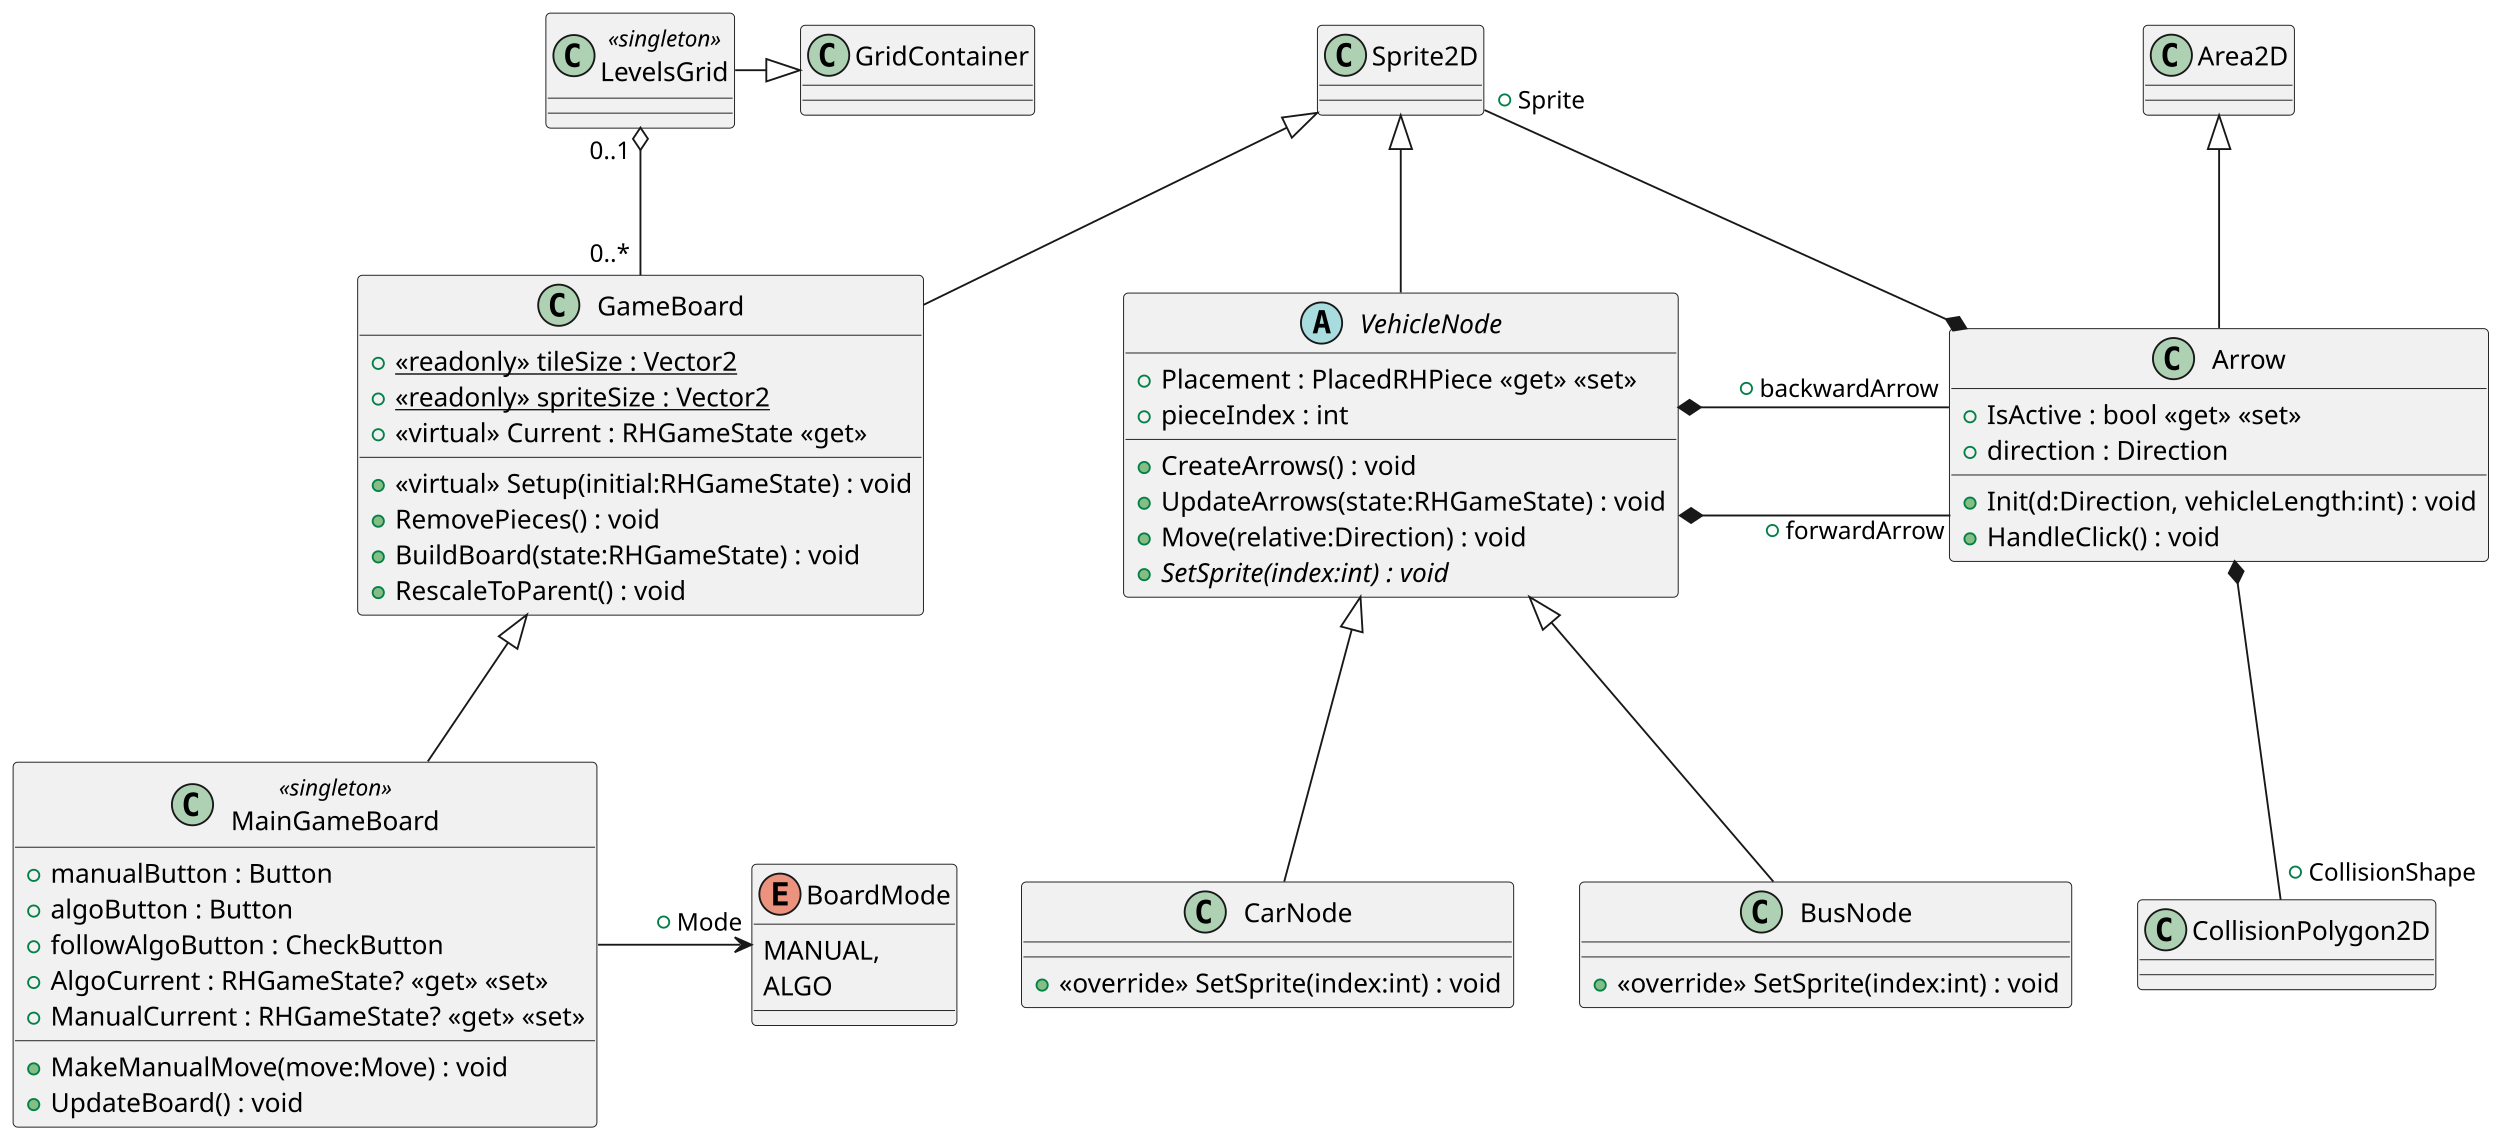
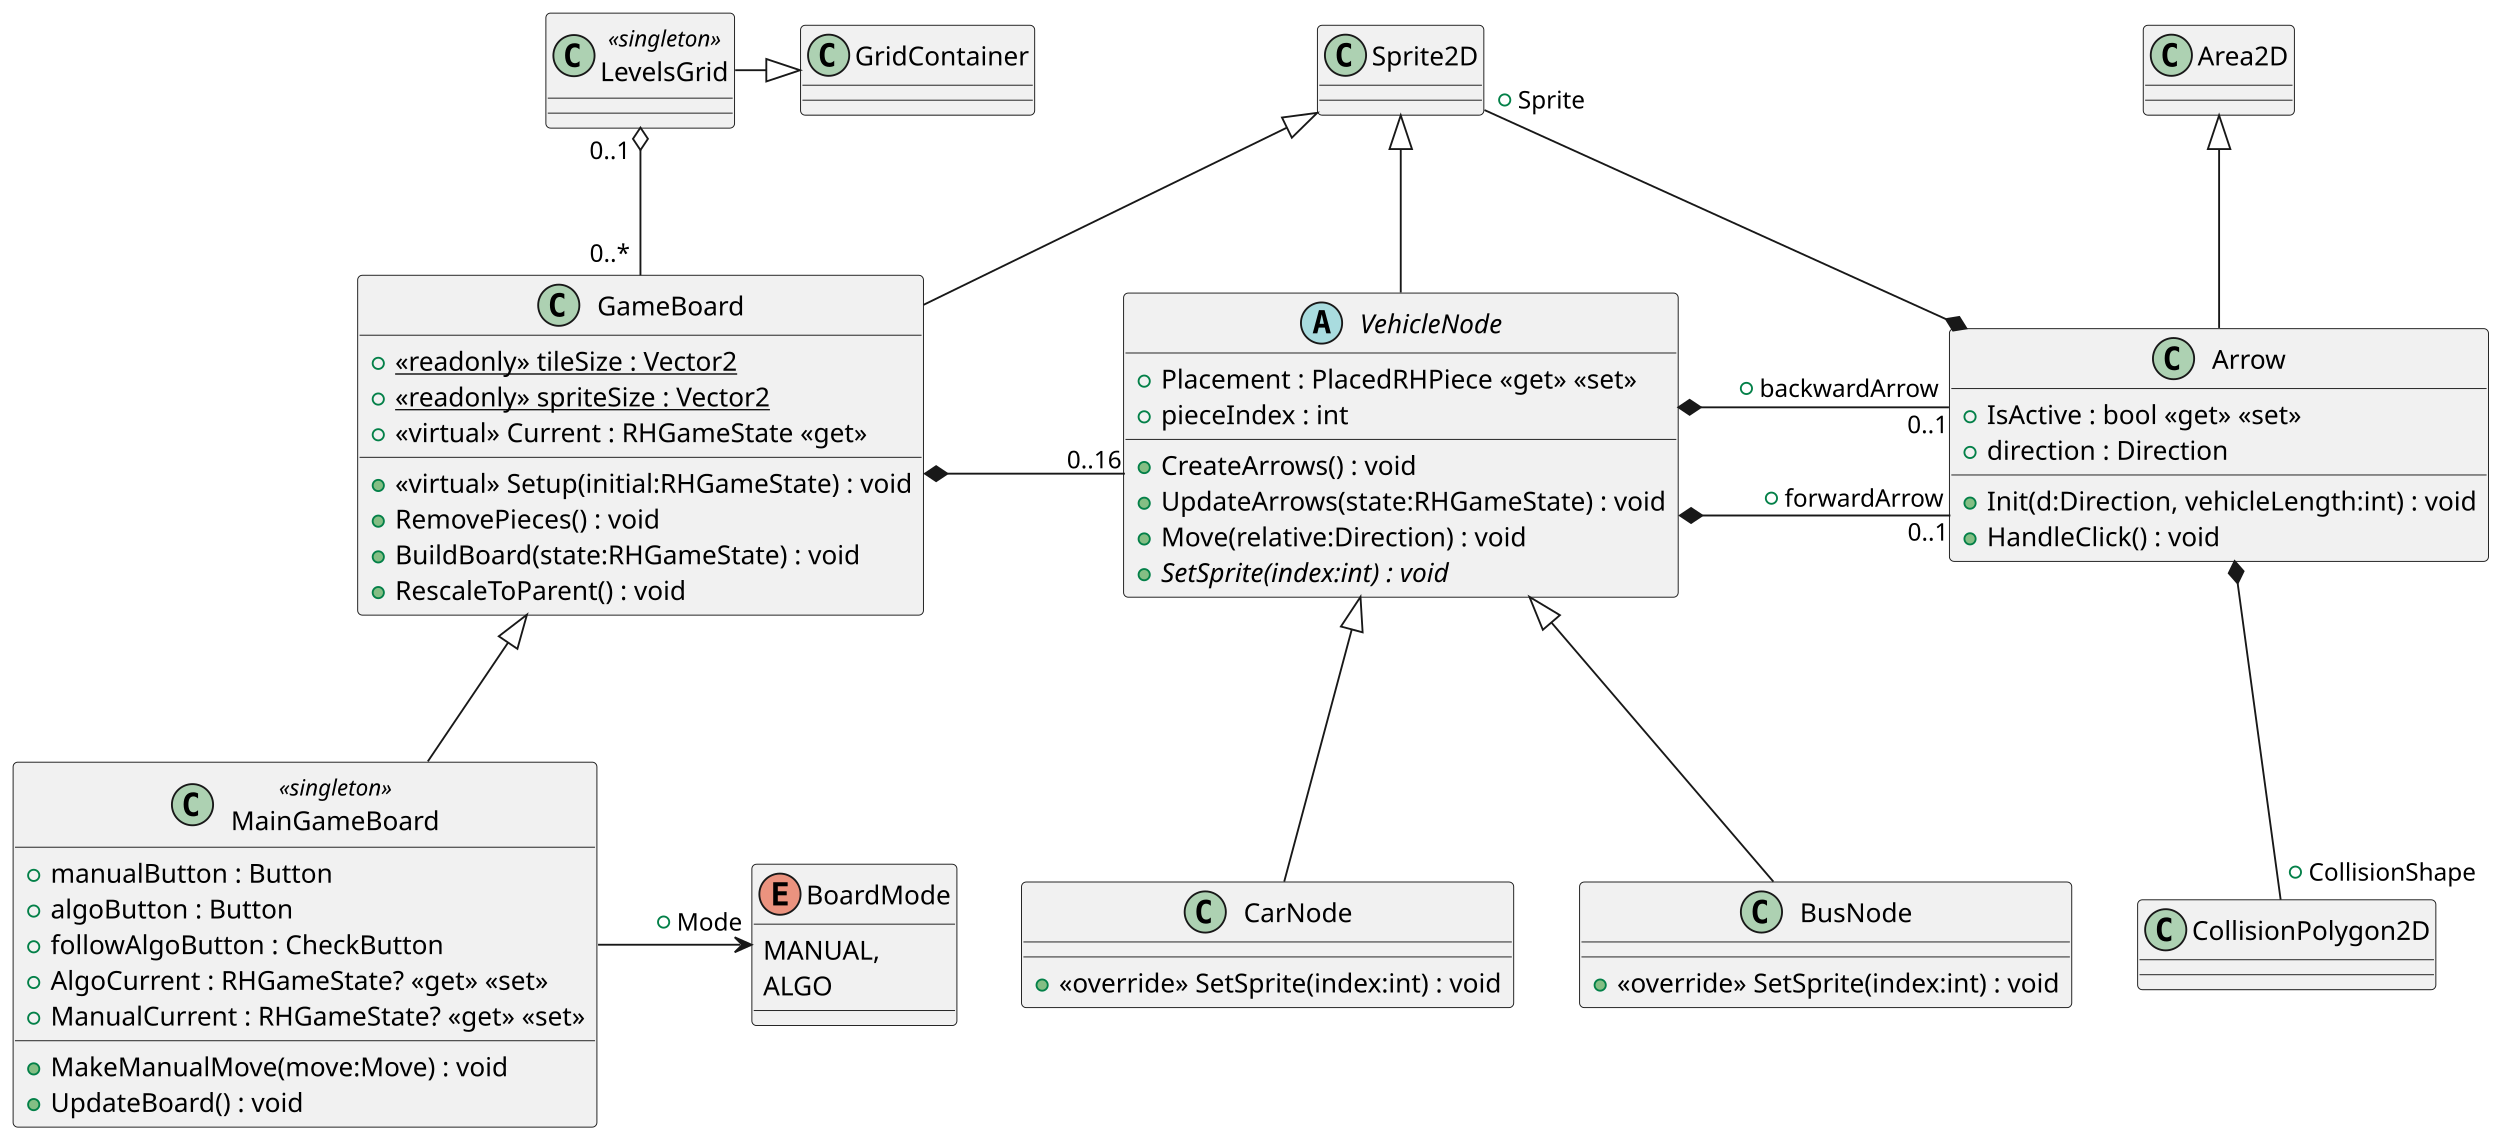
<svg xmlns="http://www.w3.org/2000/svg" contentStyleType="text/css" data-diagram-type="CLASS" height="608px" preserveAspectRatio="none" style="width:1335px;height:608px;background:#FFFFFF;" version="1.1" viewBox="0 0 1335 608" width="1335px" zoomAndPan="magnify" id="svg59">
  <defs id="defs1" />
  <g id="g59">
    <g class="entity" data-qualified-name="GameBoard" data-source-line="1" id="ent0002">
      <rect fill="#F1F1F1" height="181.475" rx="2.5" ry="2.5" style="stroke:#181818;stroke-width:0.5;" width="302.121" x="191" y="147" id="rect1" />
      <ellipse cx="298.387" cy="163" fill="#ADD1B2" rx="11" ry="11" style="stroke:#181818;stroke-width:1;" id="ellipse1" />
      <path d="M301.355,168.641 Q300.777,168.938 300.137,169.078 Q299.496,169.234 298.793,169.234 Q296.293,169.234 294.965,167.594 Q293.652,165.938 293.652,162.812 Q293.652,159.688 294.965,158.031 Q296.293,156.375 298.793,156.375 Q299.496,156.375 300.137,156.531 Q300.793,156.688 301.355,156.984 L301.355,159.703 Q300.73,159.125 300.137,158.859 Q299.543,158.578 298.918,158.578 Q297.574,158.578 296.887,159.656 Q296.199,160.719 296.199,162.812 Q296.199,164.906 296.887,165.984 Q297.574,167.047 298.918,167.047 Q299.543,167.047 300.137,166.781 Q300.73,166.5 301.355,165.922 L301.355,168.641 Z " fill="#000000" id="path1" />
      <text fill="#000000" font-family="sans-serif" font-size="14" lengthAdjust="spacing" textLength="78.848" x="318.887" y="168.432" id="text1">GameBoard</text>
      <line style="stroke:#181818;stroke-width:0.5;" x1="192" x2="492.121" y1="179" y2="179" id="line1" />
      <g data-visibility-modifier="PUBLIC_FIELD" id="g2">
        <ellipse cx="202" cy="194.034" fill="none" rx="3" ry="3" style="stroke:#038048;stroke-width:1;" id="ellipse2" />
      </g>
      <text fill="#000000" font-family="sans-serif" font-size="14" lengthAdjust="spacing" text-decoration="underline" textLength="183.217" x="211" y="197.966" id="text2">«readonly» tileSize : Vector2</text>
      <g data-visibility-modifier="PUBLIC_FIELD" id="g3">
        <ellipse cx="202" cy="213.102" fill="none" rx="3" ry="3" style="stroke:#038048;stroke-width:1;" id="ellipse3" />
      </g>
      <text fill="#000000" font-family="sans-serif" font-size="14" lengthAdjust="spacing" text-decoration="underline" textLength="200.703" x="211" y="217.034" id="text3">«readonly» spriteSize : Vector2</text>
      <g data-visibility-modifier="PUBLIC_FIELD" id="g4">
        <ellipse cx="202" cy="232.17" fill="none" rx="3" ry="3" style="stroke:#038048;stroke-width:1;" id="ellipse4" />
      </g>
      <text fill="#000000" font-family="sans-serif" font-size="14" lengthAdjust="spacing" textLength="252.377" x="211" y="236.102" id="text4">«virtual» Current : RHGameState «get»</text>
      <line style="stroke:#181818;stroke-width:0.5;" x1="192" x2="492.121" y1="244.204" y2="244.204" id="line4" />
      <g data-visibility-modifier="PUBLIC_METHOD" id="g5">
        <ellipse cx="202" cy="259.238" fill="#84BE84" rx="3" ry="3" style="stroke:#038048;stroke-width:1;" id="ellipse5" />
      </g>
      <text fill="#000000" font-family="sans-serif" font-size="14" lengthAdjust="spacing" textLength="276.121" x="211" y="263.17" id="text5">«virtual» Setup(initial:RHGameState) : void</text>
      <g data-visibility-modifier="PUBLIC_METHOD" id="g6">
        <ellipse cx="202" cy="278.306" fill="#84BE84" rx="3" ry="3" style="stroke:#038048;stroke-width:1;" id="ellipse6" />
      </g>
      <text fill="#000000" font-family="sans-serif" font-size="14" lengthAdjust="spacing" textLength="141.707" x="211" y="282.238" id="text6">RemovePieces() : void</text>
      <g data-visibility-modifier="PUBLIC_METHOD" id="g7">
        <ellipse cx="202" cy="297.373" fill="#84BE84" rx="3" ry="3" style="stroke:#038048;stroke-width:1;" id="ellipse7" />
      </g>
      <text fill="#000000" font-family="sans-serif" font-size="14" lengthAdjust="spacing" textLength="248.611" x="211" y="301.305" id="text7">BuildBoard(state:RHGameState) : void</text>
      <g data-visibility-modifier="PUBLIC_METHOD" id="g8">
        <ellipse cx="202" cy="316.442" fill="#84BE84" rx="3" ry="3" style="stroke:#038048;stroke-width:1;" id="ellipse8" />
      </g>
      <text fill="#000000" font-family="sans-serif" font-size="14" lengthAdjust="spacing" textLength="156.589" x="211" y="320.373" id="text8">RescaleToParent() : void</text>
    </g>
    <g class="entity" data-qualified-name="MainGameBoard" data-source-line="17" id="ent0003">
      <rect fill="#F1F1F1" height="194.887" rx="2.5" ry="2.5" style="stroke:#181818;stroke-width:0.5;" width="311.753" x="7" y="407" id="rect8" />
      <ellipse cx="102.795" cy="429.706" fill="#ADD1B2" rx="11" ry="11" style="stroke:#181818;stroke-width:1;" id="ellipse9" />
      <path d="M105.763,435.347 Q105.185,435.644 104.545,435.784 Q103.904,435.94 103.201,435.94 Q100.701,435.94 99.373,434.3 Q98.06,432.644 98.06,429.519 Q98.06,426.394 99.373,424.737 Q100.701,423.081 103.201,423.081 Q103.904,423.081 104.545,423.237 Q105.201,423.394 105.763,423.69 L105.763,426.409 Q105.138,425.831 104.545,425.565 Q103.951,425.284 103.326,425.284 Q101.982,425.284 101.295,426.362 Q100.607,427.425 100.607,429.519 Q100.607,431.612 101.295,432.69 Q101.982,433.753 103.326,433.753 Q103.951,433.753 104.545,433.487 Q105.138,433.206 105.763,432.628 L105.763,435.347 Z " fill="#000000" id="path9" />
      <text fill="#000000" font-family="sans-serif" font-size="12" font-style="italic" lengthAdjust="spacing" textLength="60.396" x="148.928" y="424.828" id="text9">«singleton»</text>
      <text fill="#000000" font-family="sans-serif" font-size="14" lengthAdjust="spacing" textLength="111.664" x="123.295" y="443.31" id="text10">MainGameBoard</text>
      <line style="stroke:#181818;stroke-width:0.5;" x1="8" x2="317.753" y1="452.412" y2="452.412" id="line10" />
      <g data-visibility-modifier="PUBLIC_FIELD" id="g10">
        <ellipse cx="18" cy="467.446" fill="none" rx="3" ry="3" style="stroke:#038048;stroke-width:1;" id="ellipse10" />
      </g>
      <text fill="#000000" font-family="sans-serif" font-size="14" lengthAdjust="spacing" textLength="150.709" x="27" y="471.378" id="text11">manualButton : Button</text>
      <g data-visibility-modifier="PUBLIC_FIELD" id="g11">
        <ellipse cx="18" cy="486.514" fill="none" rx="3" ry="3" style="stroke:#038048;stroke-width:1;" id="ellipse11" />
      </g>
      <text fill="#000000" font-family="sans-serif" font-size="14" lengthAdjust="spacing" textLength="129.542" x="27" y="490.446" id="text12">algoButton : Button</text>
      <g data-visibility-modifier="PUBLIC_FIELD" id="g12">
        <ellipse cx="18" cy="505.582" fill="none" rx="3" ry="3" style="stroke:#038048;stroke-width:1;" id="ellipse12" />
      </g>
      <text fill="#000000" font-family="sans-serif" font-size="14" lengthAdjust="spacing" textLength="210.209" x="27" y="509.514" id="text13">followAlgoButton : CheckButton</text>
      <g data-visibility-modifier="PUBLIC_FIELD" id="g13">
        <ellipse cx="18" cy="524.65" fill="none" rx="3" ry="3" style="stroke:#038048;stroke-width:1;" id="ellipse13" />
      </g>
      <text fill="#000000" font-family="sans-serif" font-size="14" lengthAdjust="spacing" textLength="266.069" x="27" y="528.582" id="text14">AlgoCurrent : RHGameState? «get» «set»</text>
      <g data-visibility-modifier="PUBLIC_FIELD" id="g14">
        <ellipse cx="18" cy="543.718" fill="none" rx="3" ry="3" style="stroke:#038048;stroke-width:1;" id="ellipse14" />
      </g>
      <text fill="#000000" font-family="sans-serif" font-size="14" lengthAdjust="spacing" textLength="285.753" x="27" y="547.65" id="text15">ManualCurrent : RHGameState? «get» «set»</text>
      <line style="stroke:#181818;stroke-width:0.5;" x1="8" x2="317.753" y1="555.752" y2="555.752" id="line15" />
      <g data-visibility-modifier="PUBLIC_METHOD" id="g15">
        <ellipse cx="18" cy="570.786" fill="#84BE84" rx="3" ry="3" style="stroke:#038048;stroke-width:1;" id="ellipse15" />
      </g>
      <text fill="#000000" font-family="sans-serif" font-size="14" lengthAdjust="spacing" textLength="245.153" x="27" y="574.718" id="text16">MakeManualMove(move:Move) : void</text>
      <g data-visibility-modifier="PUBLIC_METHOD" id="g16">
        <ellipse cx="18" cy="589.854" fill="#84BE84" rx="3" ry="3" style="stroke:#038048;stroke-width:1;" id="ellipse16" />
      </g>
      <text fill="#000000" font-family="sans-serif" font-size="14" lengthAdjust="spacing" textLength="135.31" x="27" y="593.785" id="text17">UpdateBoard() : void</text>
    </g>
    <g class="entity" data-qualified-name="BoardMode" data-source-line="38" id="ent0004">
      <rect fill="#F1F1F1" height="86.136" rx="2.5" ry="2.5" style="stroke:#181818;stroke-width:0.5;" width="109.49" x="401.5" y="461.5" id="rect17" />
      <ellipse cx="416.5" cy="477.5" fill="#EB937F" rx="11" ry="11" style="stroke:#181818;stroke-width:1;" id="ellipse17" />
      <path d="M420.609,483.5 L412.891,483.5 L412.891,471.109 L420.609,471.109 L420.609,473.266 L415.344,473.266 L415.344,475.938 L420.109,475.938 L420.109,478.094 L415.344,478.094 L415.344,481.344 L420.609,481.344 L420.609,483.5 Z " fill="#000000" id="path17" />
      <text fill="#000000" font-family="sans-serif" font-size="14" lengthAdjust="spacing" textLength="77.49" x="430.5" y="482.932" id="text18">BoardMode</text>
      <line style="stroke:#181818;stroke-width:0.5;" x1="402.5" x2="509.99" y1="493.5" y2="493.5" id="line18" />
      <text fill="#000000" font-family="sans-serif" font-size="14" lengthAdjust="spacing" textLength="62.552" x="407.5" y="512.466" id="text19">MANUAL,</text>
      <text fill="#000000" font-family="sans-serif" font-size="14" lengthAdjust="spacing" textLength="37.408" x="407.5" y="531.534" id="text20">ALGO</text>
      <line style="stroke:#181818;stroke-width:0.5;" x1="402.5" x2="509.99" y1="539.636" y2="539.636" id="line20" />
    </g>
    <g class="entity" data-qualified-name="Arrow" data-source-line="42" id="ent0005">
      <rect fill="#F1F1F1" height="124.272" rx="2.5" ry="2.5" style="stroke:#181818;stroke-width:0.5;" width="287.841" x="1041" y="175.5" id="rect20" />
      <ellipse cx="1160.678" cy="191.5" fill="#ADD1B2" rx="11" ry="11" style="stroke:#181818;stroke-width:1;" id="ellipse20" />
      <path d="M1163.647,197.141 Q1163.069,197.438 1162.428,197.578 Q1161.788,197.734 1161.085,197.734 Q1158.585,197.734 1157.257,196.094 Q1155.944,194.438 1155.944,191.312 Q1155.944,188.188 1157.257,186.531 Q1158.585,184.875 1161.085,184.875 Q1161.788,184.875 1162.428,185.031 Q1163.085,185.188 1163.647,185.484 L1163.647,188.203 Q1163.022,187.625 1162.428,187.359 Q1161.835,187.078 1161.21,187.078 Q1159.866,187.078 1159.178,188.156 Q1158.491,189.219 1158.491,191.312 Q1158.491,193.406 1159.178,194.484 Q1159.866,195.547 1161.21,195.547 Q1161.835,195.547 1162.428,195.281 Q1163.022,195 1163.647,194.422 L1163.647,197.141 Z " fill="#000000" id="path20" />
      <text fill="#000000" font-family="sans-serif" font-size="14" lengthAdjust="spacing" textLength="39.984" x="1181.178" y="196.932" id="text21">Arrow</text>
      <line style="stroke:#181818;stroke-width:0.5;" x1="1042" x2="1327.841" y1="207.5" y2="207.5" id="line21" />
      <g data-visibility-modifier="PUBLIC_FIELD" id="g21">
        <ellipse cx="1052" cy="222.534" fill="none" rx="3" ry="3" style="stroke:#038048;stroke-width:1;" id="ellipse21" />
      </g>
      <text fill="#000000" font-family="sans-serif" font-size="14" lengthAdjust="spacing" textLength="167.985" x="1061" y="226.466" id="text22">IsActive : bool «get» «set»</text>
      <g data-visibility-modifier="PUBLIC_FIELD" id="g22">
        <ellipse cx="1052" cy="241.602" fill="none" rx="3" ry="3" style="stroke:#038048;stroke-width:1;" id="ellipse22" />
      </g>
      <text fill="#000000" font-family="sans-serif" font-size="14" lengthAdjust="spacing" textLength="129.458" x="1061" y="245.534" id="text23">direction : Direction</text>
      <line style="stroke:#181818;stroke-width:0.5;" x1="1042" x2="1327.841" y1="253.636" y2="253.636" id="line23" />
      <g data-visibility-modifier="PUBLIC_METHOD" id="g23">
        <ellipse cx="1052" cy="268.67" fill="#84BE84" rx="3" ry="3" style="stroke:#038048;stroke-width:1;" id="ellipse23" />
      </g>
      <text fill="#000000" font-family="sans-serif" font-size="14" lengthAdjust="spacing" textLength="261.841" x="1061" y="272.602" id="text24">Init(d:Direction, vehicleLength:int) : void</text>
      <g data-visibility-modifier="PUBLIC_METHOD" id="g24">
        <ellipse cx="1052" cy="287.738" fill="#84BE84" rx="3" ry="3" style="stroke:#038048;stroke-width:1;" id="ellipse24" />
      </g>
      <text fill="#000000" font-family="sans-serif" font-size="14" lengthAdjust="spacing" textLength="124.501" x="1061" y="291.67" id="text25">HandleClick() : void</text>
    </g>
    <g class="entity" data-qualified-name="CarNode" data-source-line="53" id="ent0006">
      <rect fill="#F1F1F1" height="67.068" rx="2.5" ry="2.5" style="stroke:#181818;stroke-width:0.5;" width="262.809" x="545.5" y="471" id="rect25" />
      <ellipse cx="643.605" cy="487" fill="#ADD1B2" rx="11" ry="11" style="stroke:#181818;stroke-width:1;" id="ellipse25" />
      <path d="M646.573,492.641 Q645.995,492.938 645.355,493.078 Q644.714,493.234 644.011,493.234 Q641.511,493.234 640.183,491.594 Q638.87,489.938 638.87,486.812 Q638.87,483.688 640.183,482.031 Q641.511,480.375 644.011,480.375 Q644.714,480.375 645.355,480.531 Q646.011,480.688 646.573,480.984 L646.573,483.703 Q645.948,483.125 645.355,482.859 Q644.761,482.578 644.136,482.578 Q642.792,482.578 642.105,483.656 Q641.417,484.719 641.417,486.812 Q641.417,488.906 642.105,489.984 Q642.792,491.047 644.136,491.047 Q644.761,491.047 645.355,490.781 Q645.948,490.5 646.573,489.922 L646.573,492.641 Z " fill="#000000" id="path25" />
      <text fill="#000000" font-family="sans-serif" font-size="14" lengthAdjust="spacing" textLength="58.1" x="664.105" y="492.432" id="text26">CarNode</text>
      <line style="stroke:#181818;stroke-width:0.5;" x1="546.5" x2="807.309" y1="503" y2="503" id="line26" />
      <line style="stroke:#181818;stroke-width:0.5;" x1="546.5" x2="807.309" y1="511" y2="511" id="line27" />
      <g data-visibility-modifier="PUBLIC_METHOD" id="g27">
        <ellipse cx="556.5" cy="526.034" fill="#84BE84" rx="3" ry="3" style="stroke:#038048;stroke-width:1;" id="ellipse27" />
      </g>
      <text fill="#000000" font-family="sans-serif" font-size="14" lengthAdjust="spacing" textLength="236.809" x="565.5" y="529.966" id="text27">«override» SetSprite(index:int) : void</text>
    </g>
    <g class="entity" data-qualified-name="BusNode" data-source-line="56" id="ent0007">
      <rect fill="#F1F1F1" height="67.068" rx="2.5" ry="2.5" style="stroke:#181818;stroke-width:0.5;" width="262.809" x="843.5" y="471" id="rect27" />
      <ellipse cx="940.618" cy="487" fill="#ADD1B2" rx="11" ry="11" style="stroke:#181818;stroke-width:1;" id="ellipse28" />
      <path d="M943.586,492.641 Q943.008,492.938 942.368,493.078 Q941.727,493.234 941.024,493.234 Q938.524,493.234 937.196,491.594 Q935.883,489.938 935.883,486.812 Q935.883,483.688 937.196,482.031 Q938.524,480.375 941.024,480.375 Q941.727,480.375 942.368,480.531 Q943.024,480.688 943.586,480.984 L943.586,483.703 Q942.961,483.125 942.368,482.859 Q941.774,482.578 941.149,482.578 Q939.805,482.578 939.118,483.656 Q938.43,484.719 938.43,486.812 Q938.43,488.906 939.118,489.984 Q939.805,491.047 941.149,491.047 Q941.774,491.047 942.368,490.781 Q942.961,490.5 943.586,489.922 L943.586,492.641 Z " fill="#000000" id="path28" />
      <text fill="#000000" font-family="sans-serif" font-size="14" lengthAdjust="spacing" textLength="60.074" x="961.118" y="492.432" id="text28">BusNode</text>
      <line style="stroke:#181818;stroke-width:0.5;" x1="844.5" x2="1105.309" y1="503" y2="503" id="line28" />
      <line style="stroke:#181818;stroke-width:0.5;" x1="844.5" x2="1105.309" y1="511" y2="511" id="line29" />
      <g data-visibility-modifier="PUBLIC_METHOD" id="g29">
        <ellipse cx="854.5" cy="526.034" fill="#84BE84" rx="3" ry="3" style="stroke:#038048;stroke-width:1;" id="ellipse29" />
      </g>
      <text fill="#000000" font-family="sans-serif" font-size="14" lengthAdjust="spacing" textLength="236.809" x="863.5" y="529.966" id="text29">«override» SetSprite(index:int) : void</text>
    </g>
    <g class="entity" data-qualified-name="LevelsGrid" data-source-line="59" id="ent0008">
      <rect fill="#F1F1F1" height="61.412" rx="2.5" ry="2.5" style="stroke:#181818;stroke-width:0.5;" width="100.754" x="291.5" y="7" id="rect29" />
      <ellipse cx="306.5" cy="29.706" fill="#ADD1B2" rx="11" ry="11" style="stroke:#181818;stroke-width:1;" id="ellipse30" />
      <path d="M309.469,35.347 Q308.891,35.644 308.25,35.784 Q307.609,35.94 306.906,35.94 Q304.406,35.94 303.078,34.3 Q301.766,32.644 301.766,29.518 Q301.766,26.393 303.078,24.737 Q304.406,23.081 306.906,23.081 Q307.609,23.081 308.25,23.237 Q308.906,23.393 309.469,23.69 L309.469,26.409 Q308.844,25.831 308.25,25.565 Q307.656,25.284 307.031,25.284 Q305.688,25.284 305,26.362 Q304.312,27.425 304.312,29.518 Q304.312,31.612 305,32.69 Q305.688,33.753 307.031,33.753 Q307.656,33.753 308.25,33.487 Q308.844,33.206 309.469,32.628 L309.469,35.347 Z " fill="#000000" id="path30" />
      <text fill="#000000" font-family="sans-serif" font-size="12" font-style="italic" lengthAdjust="spacing" textLength="60.396" x="324.679" y="24.828" id="text30">«singleton»</text>
      <text fill="#000000" font-family="sans-serif" font-size="14" lengthAdjust="spacing" textLength="68.754" x="320.5" y="43.31" id="text31">LevelsGrid</text>
      <line style="stroke:#181818;stroke-width:0.5;" x1="292.5" x2="391.254" y1="52.412" y2="52.412" id="line31" />
      <line style="stroke:#181818;stroke-width:0.5;" x1="292.5" x2="391.254" y1="60.412" y2="60.412" id="line32" />
    </g>
    <g class="entity" data-qualified-name="VehicleNode" data-source-line="64" id="ent0009">
      <rect fill="#F1F1F1" height="162.407" rx="2.5" ry="2.5" style="stroke:#181818;stroke-width:0.5;" width="296.157" x="600" y="156.5" id="rect32" />
      <ellipse cx="705.707" cy="172.5" fill="#A9DCDF" rx="11" ry="11" style="stroke:#181818;stroke-width:1;" id="ellipse32" />
      <path d="M705.816,167.844 L704.66,172.922 L706.988,172.922 L705.816,167.844 Z M704.332,165.609 L707.316,165.609 L710.675,178 L708.222,178 L707.457,174.938 L704.175,174.938 L703.425,178 L700.988,178 L704.332,165.609 Z " fill="#000000" id="path32" />
      <text fill="#000000" font-family="sans-serif" font-size="14" font-style="italic" lengthAdjust="spacing" textLength="76.244" x="726.207" y="177.932" id="text32">VehicleNode</text>
      <line style="stroke:#181818;stroke-width:0.5;" x1="601" x2="895.157" y1="188.5" y2="188.5" id="line33" />
      <g data-visibility-modifier="PUBLIC_FIELD" id="g33">
        <ellipse cx="611" cy="203.534" fill="none" rx="3" ry="3" style="stroke:#038048;stroke-width:1;" id="ellipse33" />
      </g>
      <text fill="#000000" font-family="sans-serif" font-size="14" lengthAdjust="spacing" textLength="254.113" x="620" y="207.466" id="text33">Placement : PlacedRHPiece «get» «set»</text>
      <g data-visibility-modifier="PUBLIC_FIELD" id="g34">
        <ellipse cx="611" cy="222.602" fill="none" rx="3" ry="3" style="stroke:#038048;stroke-width:1;" id="ellipse34" />
      </g>
      <text fill="#000000" font-family="sans-serif" font-size="14" lengthAdjust="spacing" textLength="100.394" x="620" y="226.534" id="text34">pieceIndex : int</text>
      <line style="stroke:#181818;stroke-width:0.5;" x1="601" x2="895.157" y1="234.636" y2="234.636" id="line34" />
      <g data-visibility-modifier="PUBLIC_METHOD" id="g35">
        <ellipse cx="611" cy="249.67" fill="#84BE84" rx="3" ry="3" style="stroke:#038048;stroke-width:1;" id="ellipse35" />
      </g>
      <text fill="#000000" font-family="sans-serif" font-size="14" lengthAdjust="spacing" textLength="137.256" x="620" y="253.602" id="text35">CreateArrows() : void</text>
      <g data-visibility-modifier="PUBLIC_METHOD" id="g36">
        <ellipse cx="611" cy="268.738" fill="#84BE84" rx="3" ry="3" style="stroke:#038048;stroke-width:1;" id="ellipse36" />
      </g>
      <text fill="#000000" font-family="sans-serif" font-size="14" lengthAdjust="spacing" textLength="270.157" x="620" y="272.67" id="text36">UpdateArrows(state:RHGameState) : void</text>
      <g data-visibility-modifier="PUBLIC_METHOD" id="g37">
        <ellipse cx="611" cy="287.806" fill="#84BE84" rx="3" ry="3" style="stroke:#038048;stroke-width:1;" id="ellipse37" />
      </g>
      <text fill="#000000" font-family="sans-serif" font-size="14" lengthAdjust="spacing" textLength="195.999" x="620" y="291.738" id="text37">Move(relative:Direction) : void</text>
      <g data-visibility-modifier="PUBLIC_METHOD" id="g38">
        <ellipse cx="611" cy="306.873" fill="#84BE84" rx="3" ry="3" style="stroke:#038048;stroke-width:1;" id="ellipse38" />
      </g>
      <text fill="#000000" font-family="sans-serif" font-size="14" font-style="italic" lengthAdjust="spacing" textLength="153.341" x="620" y="310.805" id="text38">SetSprite(index:int) : void</text>
    </g>
    <g class="entity" data-qualified-name="Sprite2D" data-source-line="78" id="ent0010">
      <rect fill="#F1F1F1" height="48" rx="2.5" ry="2.5" style="stroke:#181818;stroke-width:0.5;" width="88.868" x="703.5" y="13.5" id="rect38" />
      <ellipse cx="718.5" cy="29.5" fill="#ADD1B2" rx="11" ry="11" style="stroke:#181818;stroke-width:1;" id="ellipse39" />
      <path d="M721.469,35.141 Q720.891,35.438 720.25,35.578 Q719.609,35.734 718.906,35.734 Q716.406,35.734 715.078,34.094 Q713.766,32.438 713.766,29.312 Q713.766,26.188 715.078,24.531 Q716.406,22.875 718.906,22.875 Q719.609,22.875 720.25,23.031 Q720.906,23.188 721.469,23.484 L721.469,26.203 Q720.844,25.625 720.25,25.359 Q719.656,25.078 719.031,25.078 Q717.688,25.078 717,26.156 Q716.312,27.219 716.312,29.312 Q716.312,31.406 717,32.484 Q717.688,33.547 719.031,33.547 Q719.656,33.547 720.25,33.281 Q720.844,33 721.469,32.422 L721.469,35.141 Z " fill="#000000" id="path39" />
      <text fill="#000000" font-family="sans-serif" font-size="14" lengthAdjust="spacing" textLength="56.868" x="732.5" y="34.932" id="text39">Sprite2D</text>
      <line style="stroke:#181818;stroke-width:0.5;" x1="704.5" x2="791.368" y1="45.5" y2="45.5" id="line39" />
      <line style="stroke:#181818;stroke-width:0.5;" x1="704.5" x2="791.368" y1="53.5" y2="53.5" id="line40" />
    </g>
    <g class="entity" data-qualified-name="Area2D" data-source-line="81" id="ent0014">
      <rect fill="#F1F1F1" height="48" rx="2.5" ry="2.5" style="stroke:#181818;stroke-width:0.5;" width="80.706" x="1144.5" y="13.5" id="rect40" />
      <ellipse cx="1159.5" cy="29.5" fill="#ADD1B2" rx="11" ry="11" style="stroke:#181818;stroke-width:1;" id="ellipse40" />
      <path d="M1162.469,35.141 Q1161.891,35.438 1161.25,35.578 Q1160.609,35.734 1159.906,35.734 Q1157.406,35.734 1156.078,34.094 Q1154.766,32.438 1154.766,29.312 Q1154.766,26.188 1156.078,24.531 Q1157.406,22.875 1159.906,22.875 Q1160.609,22.875 1161.25,23.031 Q1161.906,23.188 1162.469,23.484 L1162.469,26.203 Q1161.844,25.625 1161.25,25.359 Q1160.656,25.078 1160.031,25.078 Q1158.688,25.078 1158,26.156 Q1157.312,27.219 1157.312,29.312 Q1157.312,31.406 1158,32.484 Q1158.688,33.547 1160.031,33.547 Q1160.656,33.547 1161.25,33.281 Q1161.844,33 1162.469,32.422 L1162.469,35.141 Z " fill="#000000" id="path40" />
      <text fill="#000000" font-family="sans-serif" font-size="14" lengthAdjust="spacing" textLength="48.706" x="1173.5" y="34.932" id="text40">Area2D</text>
      <line style="stroke:#181818;stroke-width:0.5;" x1="1145.5" x2="1224.206" y1="45.5" y2="45.5" id="line41" />
      <line style="stroke:#181818;stroke-width:0.5;" x1="1145.5" x2="1224.206" y1="53.5" y2="53.5" id="line42" />
    </g>
    <g class="entity" data-qualified-name="GridContainer" data-source-line="84" id="ent0018">
      <rect fill="#F1F1F1" height="48" rx="2.5" ry="2.5" style="stroke:#181818;stroke-width:0.5;" width="125.016" x="427.5" y="13.5" id="rect42" />
      <ellipse cx="442.5" cy="29.5" fill="#ADD1B2" rx="11" ry="11" style="stroke:#181818;stroke-width:1;" id="ellipse42" />
      <path d="M445.469,35.141 Q444.891,35.438 444.25,35.578 Q443.609,35.734 442.906,35.734 Q440.406,35.734 439.078,34.094 Q437.766,32.438 437.766,29.312 Q437.766,26.188 439.078,24.531 Q440.406,22.875 442.906,22.875 Q443.609,22.875 444.25,23.031 Q444.906,23.188 445.469,23.484 L445.469,26.203 Q444.844,25.625 444.25,25.359 Q443.656,25.078 443.031,25.078 Q441.688,25.078 441,26.156 Q440.312,27.219 440.312,29.312 Q440.312,31.406 441,32.484 Q441.688,33.547 443.031,33.547 Q443.656,33.547 444.25,33.281 Q444.844,33 445.469,32.422 L445.469,35.141 Z " fill="#000000" id="path42" />
      <text fill="#000000" font-family="sans-serif" font-size="14" lengthAdjust="spacing" textLength="93.016" x="456.5" y="34.932" id="text42">GridContainer</text>
      <line style="stroke:#181818;stroke-width:0.5;" x1="428.5" x2="551.516" y1="45.5" y2="45.5" id="line43" />
      <line style="stroke:#181818;stroke-width:0.5;" x1="428.5" x2="551.516" y1="53.5" y2="53.5" id="line44" />
    </g>
    <g class="entity" data-qualified-name="CollisionPolygon2D" data-source-line="102" id="ent0024">
      <rect fill="#F1F1F1" height="48" rx="2.5" ry="2.5" style="stroke:#181818;stroke-width:0.5;" width="159.245" x="1141.5" y="480.5" id="rect44" />
      <ellipse cx="1156.5" cy="496.5" fill="#ADD1B2" rx="11" ry="11" style="stroke:#181818;stroke-width:1;" id="ellipse44" />
      <path d="M1159.469,502.141 Q1158.891,502.438 1158.25,502.578 Q1157.609,502.734 1156.906,502.734 Q1154.406,502.734 1153.078,501.094 Q1151.766,499.438 1151.766,496.312 Q1151.766,493.188 1153.078,491.531 Q1154.406,489.875 1156.906,489.875 Q1157.609,489.875 1158.25,490.031 Q1158.906,490.188 1159.469,490.484 L1159.469,493.203 Q1158.844,492.625 1158.25,492.359 Q1157.656,492.078 1157.031,492.078 Q1155.688,492.078 1155,493.156 Q1154.312,494.219 1154.312,496.312 Q1154.312,498.406 1155,499.484 Q1155.688,500.547 1157.031,500.547 Q1157.656,500.547 1158.25,500.281 Q1158.844,500 1159.469,499.422 L1159.469,502.141 Z " fill="#000000" id="path44" />
      <text fill="#000000" font-family="sans-serif" font-size="14" lengthAdjust="spacing" textLength="127.246" x="1170.5" y="501.932" id="text44">CollisionPolygon2D</text>
      <line style="stroke:#181818;stroke-width:0.5;" x1="1142.5" x2="1299.745" y1="512.5" y2="512.5" id="line45" />
      <line style="stroke:#181818;stroke-width:0.5;" x1="1142.5" x2="1299.745" y1="520.5" y2="520.5" id="line46" />
    </g>
    <g class="link" data-entity-1="ent0010" data-entity-2="ent0002" data-link-type="extension" data-source-line="78" id="lnk11">
      <path codeLine="78" d="M687.211,68.149 C636.741,92.759 568,126.28 493.16,162.78" fill="none" id="Sprite2D-backto-GameBoard" style="stroke:#181818;stroke-width:1;" />
      <polygon fill="none" points="703.39,60.26,684.581,62.756,689.841,73.542,703.39,60.26" style="stroke:#181818;stroke-width:1;" id="polygon46" />
    </g>
    <g class="link" data-entity-1="ent0010" data-entity-2="ent0009" data-link-type="extension" data-source-line="79" id="lnk12">
      <path codeLine="79" d="M748,79.6 C748,102.86 748,122.09 748,156.23" fill="none" id="Sprite2D-backto-VehicleNode" style="stroke:#181818;stroke-width:1;" />
      <polygon fill="none" points="748,61.6,742,79.6,754,79.6,748,61.6" style="stroke:#181818;stroke-width:1;" id="polygon47" />
    </g>
    <g class="link" data-entity-1="ent0002" data-entity-2="ent0003" data-link-type="extension" data-source-line="80" id="lnk13">
      <path codeLine="80" d="M271.323,343.135 C254.283,368.355 245.75,380.99 228.45,406.61" fill="none" id="GameBoard-backto-MainGameBoard" style="stroke:#181818;stroke-width:1;" />
      <polygon fill="none" points="281.4,328.22,266.351,339.776,276.294,346.494,281.4,328.22" style="stroke:#181818;stroke-width:1;" id="polygon48" />
    </g>
    <g class="link" data-entity-1="ent0014" data-entity-2="ent0005" data-link-type="extension" data-source-line="81" id="lnk15">
      <path codeLine="81" d="M1185,79.6 C1185,107.25 1185,136.63 1185,175.1" fill="none" id="Area2D-backto-Arrow" style="stroke:#181818;stroke-width:1;" />
      <polygon fill="none" points="1185,61.6,1179,79.6,1191,79.6,1185,61.6" style="stroke:#181818;stroke-width:1;" id="polygon49" />
    </g>
    <g class="link" data-entity-1="ent0009" data-entity-2="ent0006" data-link-type="extension" data-source-line="82" id="lnk16">
      <path codeLine="82" d="M721.842,336.117 C708.172,387.147 695.86,433.11 685.76,470.82" fill="none" id="VehicleNode-backto-CarNode" style="stroke:#181818;stroke-width:1;" />
      <polygon fill="none" points="726.5,318.73,716.047,334.564,727.638,337.67,726.5,318.73" style="stroke:#181818;stroke-width:1;" id="polygon50" />
    </g>
    <g class="link" data-entity-1="ent0009" data-entity-2="ent0007" data-link-type="extension" data-source-line="83" id="lnk17">
      <path codeLine="83" d="M828.431,332.399 C872.151,383.429 914.71,433.11 947,470.82" fill="none" id="VehicleNode-backto-BusNode" style="stroke:#181818;stroke-width:1;" />
      <polygon fill="none" points="816.72,318.73,823.875,336.303,832.988,328.495,816.72,318.73" style="stroke:#181818;stroke-width:1;" id="polygon51" />
    </g>
    <g class="link" data-entity-1="ent0008" data-entity-2="ent0018" data-link-type="extension" data-source-line="84" id="lnk20">
      <path codeLine="84" d="M392.59,37.5 C404.13,37.5 397.67,37.5 409.21,37.5" fill="none" id="LevelsGrid-to-GridContainer" style="stroke:#181818;stroke-width:1;" />
      <polygon fill="none" points="427.21,37.5,409.21,31.5,409.21,43.5,427.21,37.5" style="stroke:#181818;stroke-width:1;" id="polygon52" />
    </g>
    <g class="link" data-entity-1="ent0003" data-entity-2="ent0004" data-link-type="dependency" data-source-line="96" id="lnk21">
      <path codeLine="96" d="M319.36,504.5 C348.82,504.5 371.74,504.5 395.33,504.5" fill="none" id="MainGameBoard-to-BoardMode" style="stroke:#181818;stroke-width:1;" />
      <polygon fill="#181818" points="401.33,504.5,392.33,500.5,396.33,504.5,392.33,508.5,401.33,504.5" style="stroke:#181818;stroke-width:1;" id="polygon53" />
      <g data-visibility-modifier="PUBLIC_METHOD" id="g53" transform="translate(12.12376,-0.462739)">
        <circle cx="342.25" cy="492.853" fill="none" style="stroke:#038048;stroke-width:1" id="ellipse53" r="3" />
      </g>
      <text fill="#000000" font-family="sans-serif" font-size="13px" lengthAdjust="spacing" textLength="34.983" x="349.25" y="497.397" id="text53" transform="translate(12.12376,-0.462739)">Mode</text>
    </g>
    <g class="link" data-entity-1="ent0010" data-entity-2="ent0005" data-link-type="composition" data-source-line="101" id="lnk23">
      <path codeLine="101" d="M792.71,58.76 C852.75,85.96 951.13,130.538 1039.13,170.408" fill="none" id="Sprite2D-to-Arrow" style="stroke:#181818;stroke-width:1;" />
      <polygon fill="#181818" points="1050.06,175.36,1046.245,169.24,1039.13,170.408,1042.944,176.527,1050.06,175.36" style="stroke:#181818;stroke-width:1;" id="polygon54" />
      <g data-visibility-modifier="PUBLIC_METHOD" id="g54" transform="translate(-116.4853,-54.97059)">
        <circle cx="920" cy="108.353" fill="none" style="stroke:#038048;stroke-width:1" id="ellipse54" r="3" />
      </g>
      <text fill="#000000" font-family="sans-serif" font-size="13px" lengthAdjust="spacing" textLength="35.88" x="927" y="112.897" id="text54" transform="translate(-116.4853,-54.97059)">Sprite</text>
    </g>
    <g class="link" data-entity-1="ent0005" data-entity-2="ent0024" data-link-type="composition" data-source-line="102" id="lnk25">
      <path codeLine="102" d="M1194.916,311.521 C1202.746,369.141 1212.45,440.55 1217.87,480.47" fill="none" id="Arrow-backto-CollisionPolygon2D" style="stroke:#181818;stroke-width:1;" />
      <polygon fill="#181818" points="1193.3,299.63,1190.144,306.114,1194.916,311.521,1198.072,305.037,1193.3,299.63" style="stroke:#181818;stroke-width:1;" id="polygon55" />
      <g data-visibility-modifier="PUBLIC_METHOD" id="g55" transform="translate(16.75294,97.37647)">
        <circle cx="1209" cy="368.353" fill="none" style="stroke:#038048;stroke-width:1" id="ellipse55" r="3" />
      </g>
      <text fill="#000000" font-family="sans-serif" font-size="13px" lengthAdjust="spacing" textLength="89.414" x="1216" y="372.897" id="text55" transform="translate(16.75294,97.37647)">CollisionShape</text>
    </g>
-     <g class="link" data-entity-1="ent0009" data-entity-2="ent0005" data-link-type="composition" data-source-line="109" id="lnk26">
+     <g class="link" data-entity-1="ent0009" data-entity-2="ent0005" data-link-type="composition" data-source-line="109" id="lnk26" transform="translate(-0.5235294,-17.27647)">
      <g data-visibility-modifier="PUBLIC_METHOD" id="g56" transform="translate(21.46471,32.45882)">
        <circle cx="925" cy="250.853" fill="none" style="stroke:#038048;stroke-width:1" id="ellipse56" r="3" />
      </g>
      <text fill="#000000" font-family="sans-serif" font-size="13px" lengthAdjust="spacing" textLength="85.709" x="932" y="255.397" id="text56" transform="translate(21.46471,32.45882)">forwardArrow</text>
    </g>
    <g class="link" data-entity-1="ent0009" data-entity-2="ent0005" data-link-type="composition" data-source-line="110" id="lnk27" transform="translate(0,-20)">
      <path codeLine="110" d="m 908.25,237.5 c 46.66,0 86.1,0 132.48,0" fill="none" id="VehicleNode-backto-Arrow-1" style="stroke:#181818;stroke-width:1" />
      <polygon fill="#181818" points="908.25,237.5 902.25,233.5 896.25,237.5 902.25,241.5 " style="stroke:#181818;stroke-width:1" id="polygon57" />
      <g data-visibility-modifier="PUBLIC_METHOD" id="g57" transform="translate(13.08823,1.570588)">
        <circle cx="919.5" cy="225.853" fill="none" style="stroke:#038048;stroke-width:1" id="ellipse57" r="3" />
      </g>
      <text fill="#000000" font-family="sans-serif" font-size="13px" lengthAdjust="spacing" textLength="96.473" x="926.5" y="230.397" id="text57" transform="translate(13.08823,1.570588)">backwardArrow</text>
      <path codeLine="110" d="m 909.025,295.277 c 46.66,0 86.1,0 132.48,0" fill="none" id="VehicleNode-backto-Arrow-1-6" style="stroke:#181818;stroke-width:1" />
      <polygon fill="#181818" points="902.25,241.5 908.25,237.5 902.25,233.5 896.25,237.5 " style="stroke:#181818;stroke-width:1" id="polygon57-7" transform="translate(0.7749194,57.7774)" />
+       <path codeLine="110" d="m 505.896,272.936 h 94.786" fill="none" id="VehicleNode-backto-Arrow-1-6-6" style="stroke:#181818;stroke-width:1.014" />
+       <polygon fill="#181818" points="896.25,237.5 902.25,241.5 908.25,237.5 902.25,233.5 " style="stroke:#181818;stroke-width:1" id="polygon57-7-7" transform="translate(-402.3545,35.43622)" />
    </g>
    <g class="link" data-entity-1="ent0008" data-entity-2="ent0002" data-link-type="aggregation" data-source-line="111" id="lnk28">
      <path codeLine="111" d="M342,80.14 C342,101.18 342,118.61 342,147" fill="none" id="LevelsGrid-backto-GameBoard" style="stroke:#181818;stroke-width:1;" />
      <polygon fill="none" points="342,68.14,338,74.14,342,80.14,346,74.14,342,68.14" style="stroke:#181818;stroke-width:1;" id="polygon58" />
      <text fill="#000000" font-family="sans-serif" font-size="13px" lengthAdjust="spacing" textLength="21.84" x="318.946" y="90.14" id="text58" transform="translate(-4.188235,-5.235294)">0..1</text>
      <text fill="#000000" font-family="sans-serif" font-size="13px" lengthAdjust="spacing" textLength="21.567" x="320.085" y="135.09" id="text59" transform="translate(-5.235294,4.711765)">0..*</text>
+       <text fill="#000000" font-family="sans-serif" font-size="13px" lengthAdjust="spacing" textLength="21.84" x="318.946" y="90.14" id="text58-6" transform="translate(699.6872,198.5497)">0..1</text>
+       <text fill="#000000" font-family="sans-serif" font-size="13px" lengthAdjust="spacing" textLength="21.84" x="318.946" y="90.14" id="text58-5" transform="translate(699.5107,141.1497)">0..1</text>
+       <text fill="#000000" font-family="sans-serif" font-size="13px" lengthAdjust="spacing" textLength="29.276" x="535.911" y="131.322" id="text38-6" transform="translate(33.77034,118.7454)">0..16</text>
    </g>
  </g>
</svg>
